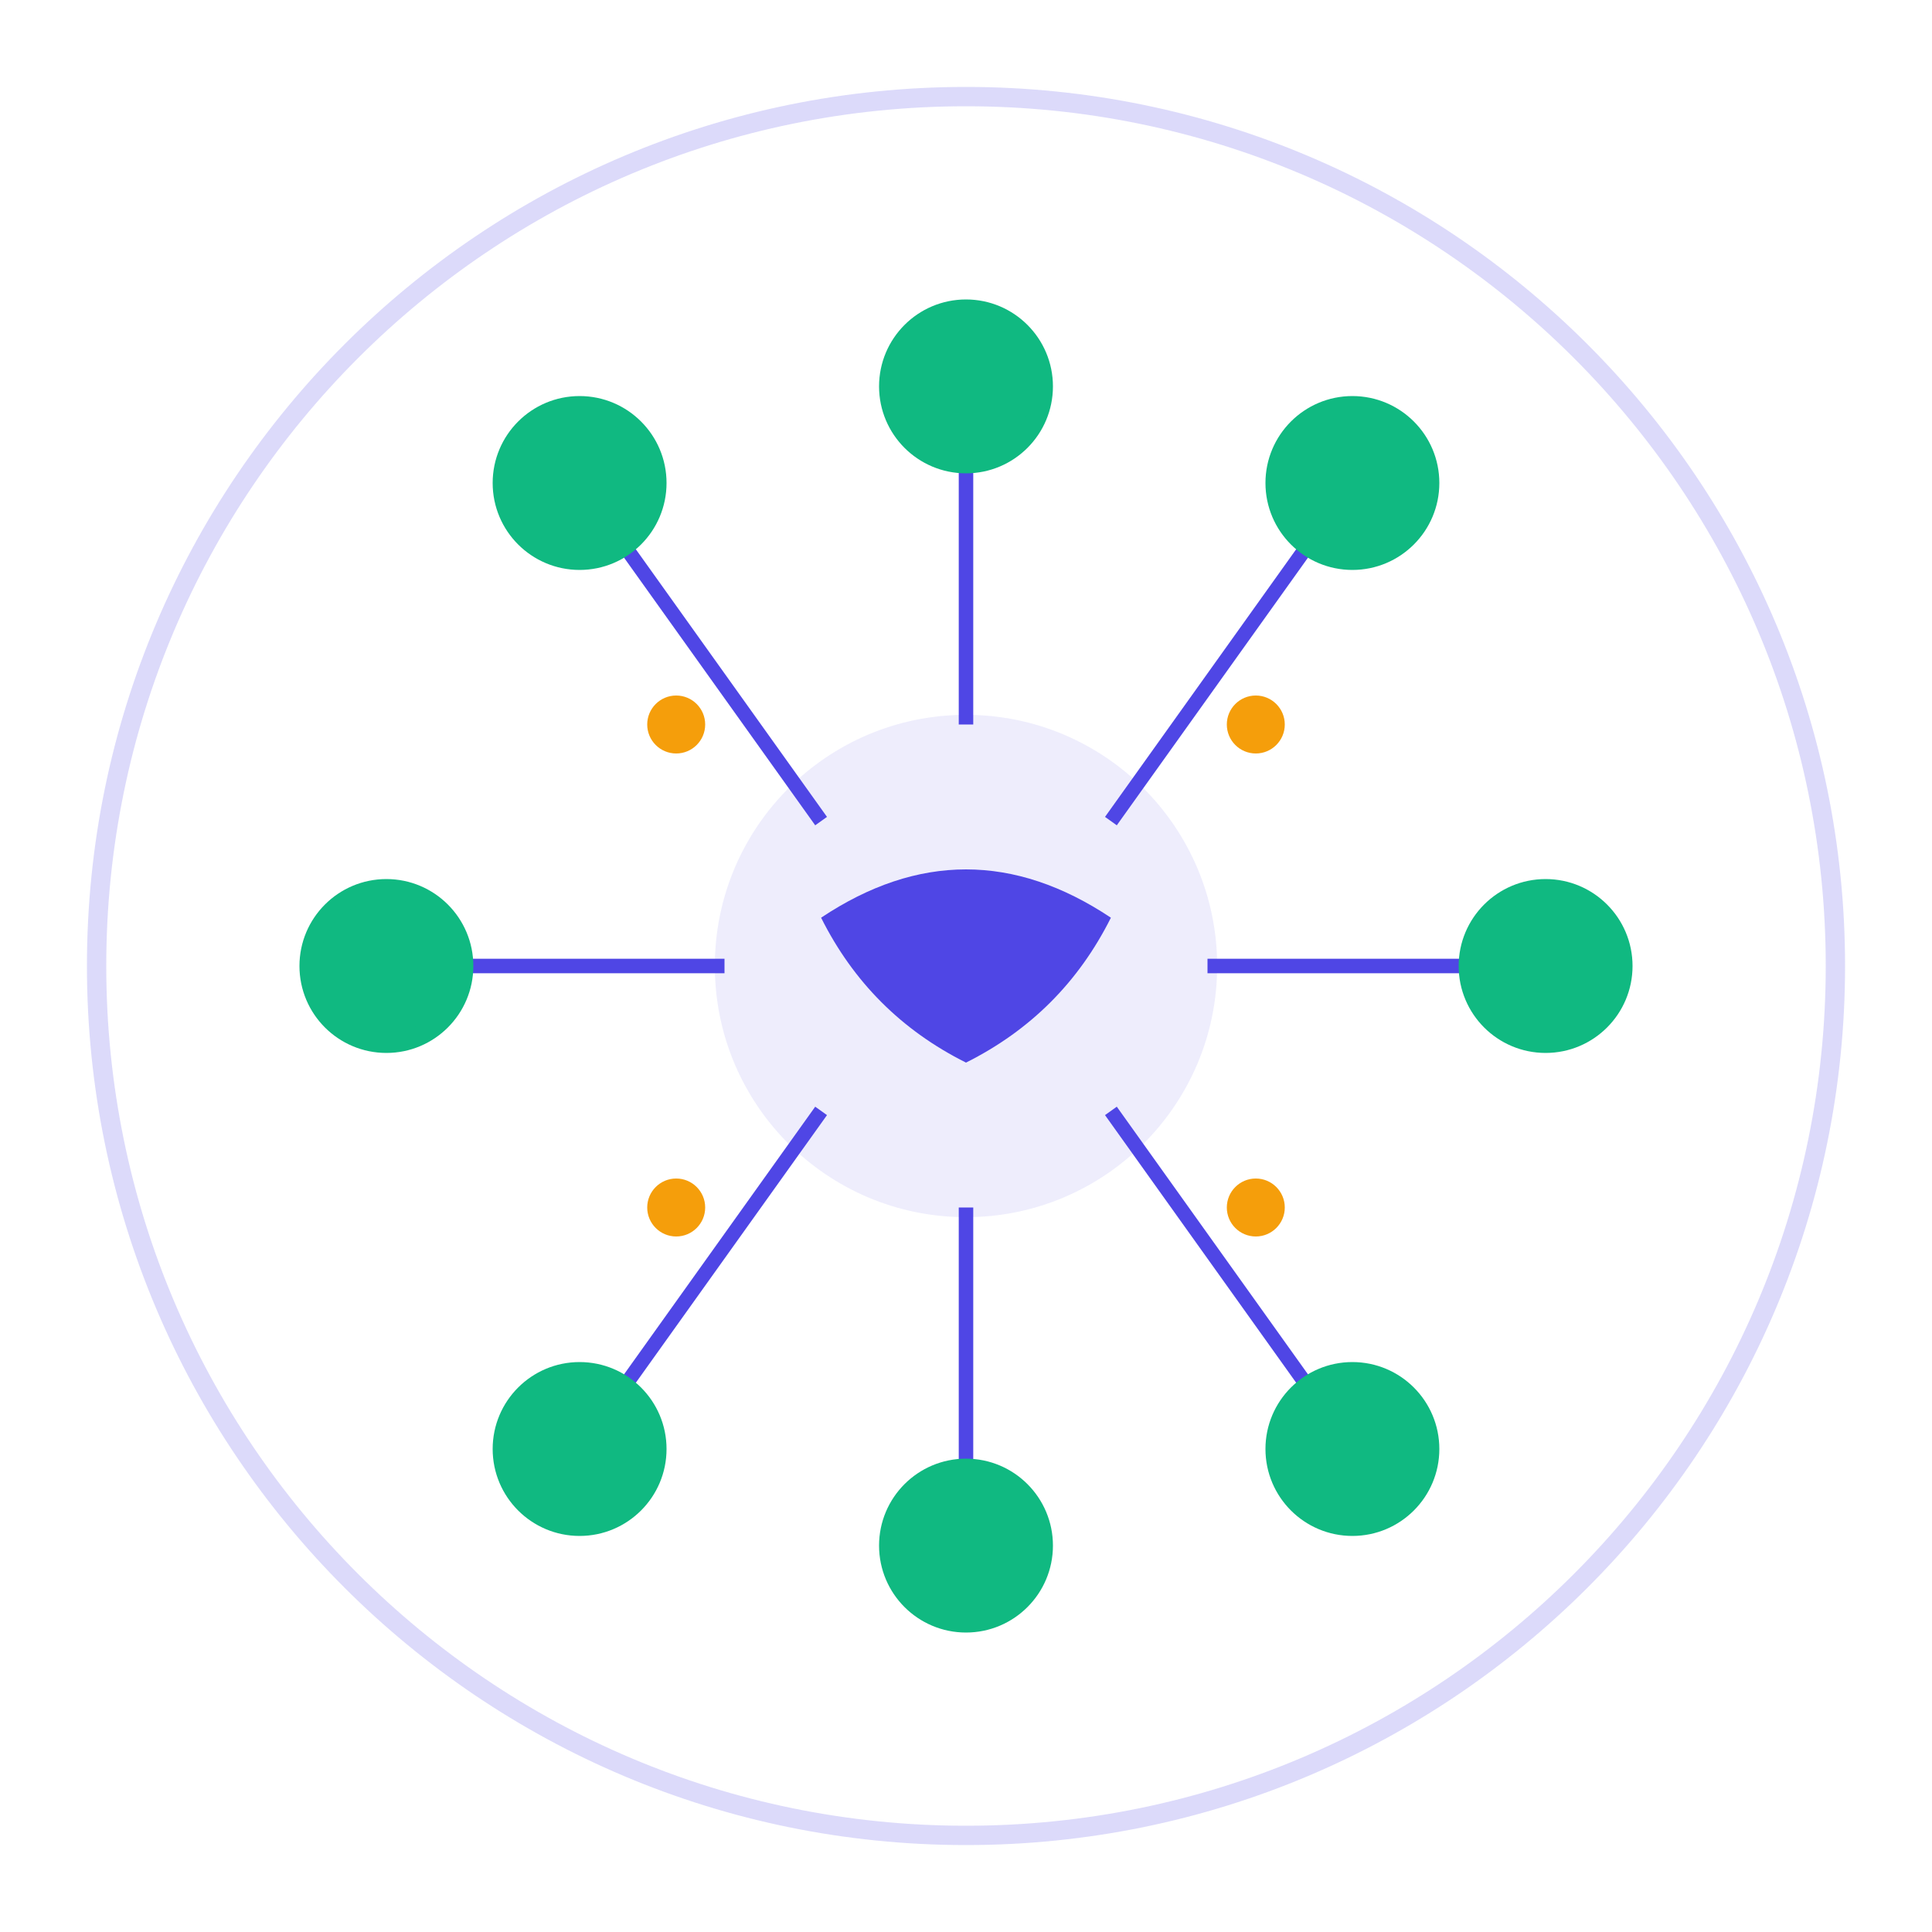
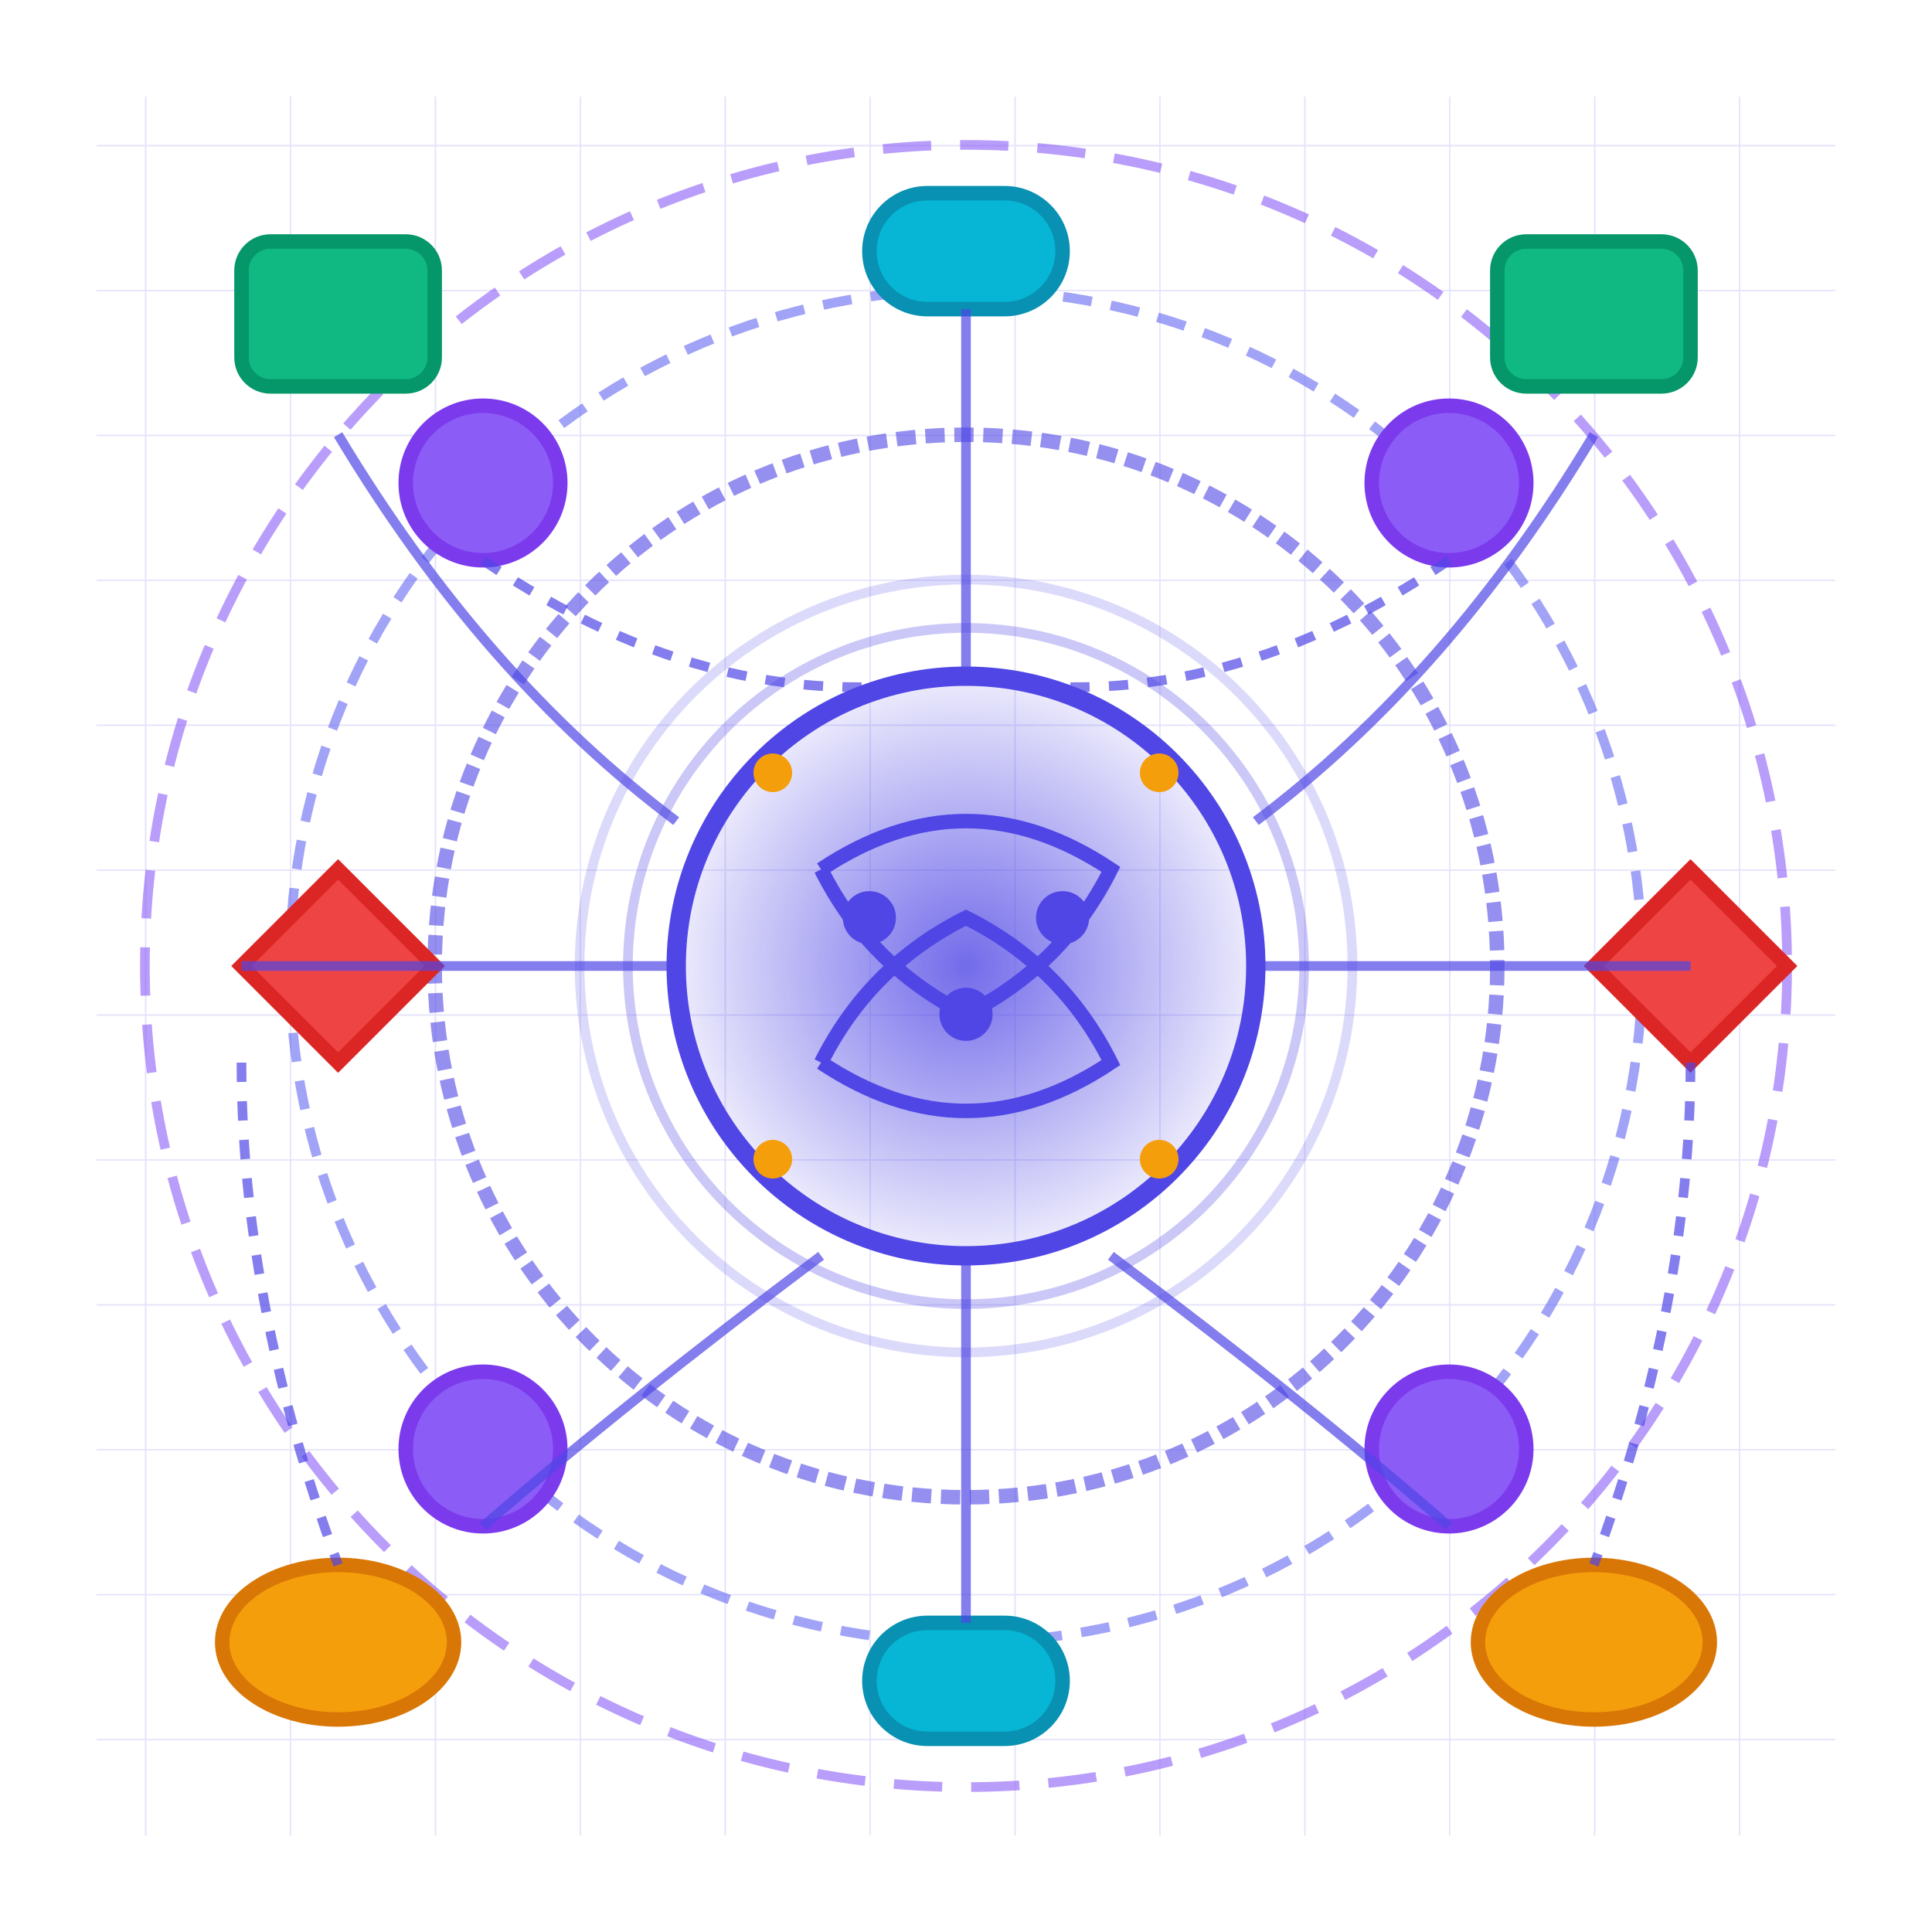
<svg xmlns="http://www.w3.org/2000/svg" width="200" height="200" viewBox="0 0 200 200">
-   <circle cx="100" cy="100" r="90" fill="none" stroke="#4F46E5" stroke-width="2" opacity="0.2" />
-   <circle cx="100" cy="100" r="25" fill="#4F46E5" opacity="0.1" stroke="#4F46E5" stroke-width="2" />
-   <path d="M85 95 Q100 85 115 95 Q110 105 100 110 Q90 105 85 95" fill="#4F46E5" />
+   <defs>
+     <pattern id="complexGrid" width="15" height="15" patternUnits="userSpaceOnUse">
+       <path d="M 15 0 L 0 0 0 15" fill="none" stroke="#4F46E5" stroke-width="0.3" opacity="0.3" />
+     </pattern>
+     <radialGradient id="aiCore" cx="50%" cy="50%" r="50%">
+       <stop offset="0%" style="stop-color:#4F46E5;stop-opacity:0.8" />
+       <stop offset="100%" style="stop-color:#4F46E5;stop-opacity:0.1" />
+     </radialGradient>
+   </defs>
+   <rect x="10" y="10" width="180" height="180" fill="url(#complexGrid)" opacity="0.5" />
+   <g opacity="0.6">
+     <circle cx="100" cy="100" r="85" fill="none" stroke="#8B5CF6" stroke-width="1" stroke-dasharray="5,3" />
+     <circle cx="100" cy="100" r="70" fill="none" stroke="#6366F1" stroke-width="1" stroke-dasharray="3,2" />
+     <circle cx="100" cy="100" r="55" fill="none" stroke="#4F46E5" stroke-width="1.5" stroke-dasharray="2,1" />
+   </g>
+   <circle cx="100" cy="100" r="30" fill="url(#aiCore)" stroke="#4F46E5" stroke-width="2" />
  <g stroke="#4F46E5" stroke-width="1.5" fill="none">
-     <line x1="100" y1="75" x2="100" y2="40" />
-     <line x1="85" y1="85" x2="60" y2="50" />
-     <line x1="115" y1="85" x2="140" y2="50" />
-     <line x1="75" y1="100" x2="40" y2="100" />
-     <line x1="125" y1="100" x2="160" y2="100" />
-     <line x1="85" y1="115" x2="60" y2="150" />
-     <line x1="100" y1="125" x2="100" y2="160" />
-     <line x1="115" y1="115" x2="140" y2="150" />
+     <path d="M85 90 Q100 80 115 90 Q110 100 100 105 Q90 100 85 90" />
+     <path d="M85 110 Q100 120 115 110 Q110 100 100 95 Q90 100 85 110" />
+     <circle cx="90" cy="95" r="2" fill="#4F46E5" />
+     <circle cx="110" cy="95" r="2" fill="#4F46E5" />
+     <circle cx="100" cy="105" r="2" fill="#4F46E5" />
  </g>
-   <g fill="#10B981" stroke="#10B981" stroke-width="2">
-     <circle cx="100" cy="40" r="8" />
-     <circle cx="60" cy="50" r="8" />
-     <circle cx="140" cy="50" r="8" />
-     <circle cx="40" cy="100" r="8" />
-     <circle cx="160" cy="100" r="8" />
-     <circle cx="60" cy="150" r="8" />
-     <circle cx="100" cy="160" r="8" />
-     <circle cx="140" cy="150" r="8" />
+   <g>
+     <rect x="25" y="25" width="20" height="15" rx="3" fill="#10B981" stroke="#059669" stroke-width="1.5" />
+     <rect x="155" y="25" width="20" height="15" rx="3" fill="#10B981" stroke="#059669" stroke-width="1.5" />
+     <ellipse cx="35" cy="170" rx="12" ry="8" fill="#F59E0B" stroke="#D97706" stroke-width="1.5" />
+     <ellipse cx="165" cy="170" rx="12" ry="8" fill="#F59E0B" stroke="#D97706" stroke-width="1.5" />
+     <polygon points="175,90 185,100 175,110 165,100" fill="#EF4444" stroke="#DC2626" stroke-width="1.5" />
+     <polygon points="35,90 45,100 35,110 25,100" fill="#EF4444" stroke="#DC2626" stroke-width="1.5" />
+     <circle cx="50" cy="50" r="8" fill="#8B5CF6" stroke="#7C3AED" stroke-width="1.5" />
+     <circle cx="150" cy="50" r="8" fill="#8B5CF6" stroke="#7C3AED" stroke-width="1.5" />
+     <circle cx="50" cy="150" r="8" fill="#8B5CF6" stroke="#7C3AED" stroke-width="1.5" />
+     <circle cx="150" cy="150" r="8" fill="#8B5CF6" stroke="#7C3AED" stroke-width="1.5" />
+     <rect x="90" y="20" width="20" height="12" rx="6" fill="#06B6D4" stroke="#0891B2" stroke-width="1.5" />
+     <rect x="90" y="168" width="20" height="12" rx="6" fill="#06B6D4" stroke="#0891B2" stroke-width="1.5" />
  </g>
-   <g fill="#F59E0B">
-     <circle cx="70" cy="75" r="3">
-       <animate attributeName="opacity" values="0.3;1;0.3" dur="2s" repeatCount="indefinite" />
+   <g stroke="#4F46E5" stroke-width="1" fill="none" opacity="0.7">
+     <path d="M70 85 Q50 70 35 45" />
+     <path d="M130 85 Q150 70 165 45" />
+     <path d="M115 130 Q135 145 150 158" />
+     <path d="M85 130 Q65 145 50 158" />
+     <path d="M70 100 Q45 100 25 100" />
+     <path d="M130 100 Q155 100 175 100" />
+     <path d="M100 70 Q100 45 100 32" />
+     <path d="M100 130 Q100 155 100 168" />
+     <path d="M50 58 Q75 75 100 70" stroke-dasharray="2,2" />
+     <path d="M150 58 Q125 75 100 70" stroke-dasharray="2,2" />
+     <path d="M175 110 Q175 135 165 162" stroke-dasharray="2,2" />
+     <path d="M25 110 Q25 135 35 162" stroke-dasharray="2,2" />
+   </g>
+   <g>
+     <circle cx="100" cy="100" r="35" fill="none" stroke="#4F46E5" stroke-width="1" opacity="0.3">
+       <animate attributeName="r" values="35;45;35" dur="3s" repeatCount="indefinite" />
+       <animate attributeName="opacity" values="0.3;0.1;0.3" dur="3s" repeatCount="indefinite" />
    </circle>
-     <circle cx="130" cy="75" r="3">
-       <animate attributeName="opacity" values="1;0.3;1" dur="2s" repeatCount="indefinite" />
+     <circle cx="100" cy="100" r="40" fill="none" stroke="#4F46E5" stroke-width="1" opacity="0.2">
+       <animate attributeName="r" values="40;50;40" dur="3s" repeatCount="indefinite" begin="1s" />
+       <animate attributeName="opacity" values="0.2;0.05;0.2" dur="3s" repeatCount="indefinite" begin="1s" />
    </circle>
-     <circle cx="70" cy="125" r="3">
-       <animate attributeName="opacity" values="0.3;1;0.3" dur="2s" repeatCount="indefinite" begin="0.5s" />
-     </circle>
-     <circle cx="130" cy="125" r="3">
-       <animate attributeName="opacity" values="1;0.3;1" dur="2s" repeatCount="indefinite" begin="0.5s" />
-     </circle>
+     <g fill="#F59E0B">
+       <circle cx="80" cy="80" r="2">
+         <animate attributeName="opacity" values="0;1;0" dur="2s" repeatCount="indefinite" />
+         <animateTransform attributeName="transform" type="translate" values="0,0; 20,-20; 0,0" dur="2s" repeatCount="indefinite" />
+       </circle>
+       <circle cx="120" cy="80" r="2">
+         <animate attributeName="opacity" values="0;1;0" dur="2s" repeatCount="indefinite" begin="0.5s" />
+         <animateTransform attributeName="transform" type="translate" values="0,0; -20,-20; 0,0" dur="2s" repeatCount="indefinite" begin="0.5s" />
+       </circle>
+       <circle cx="80" cy="120" r="2">
+         <animate attributeName="opacity" values="0;1;0" dur="2s" repeatCount="indefinite" begin="1s" />
+         <animateTransform attributeName="transform" type="translate" values="0,0; 20,20; 0,0" dur="2s" repeatCount="indefinite" begin="1s" />
+       </circle>
+       <circle cx="120" cy="120" r="2">
+         <animate attributeName="opacity" values="0;1;0" dur="2s" repeatCount="indefinite" begin="1.5s" />
+         <animateTransform attributeName="transform" type="translate" values="0,0; -20,20; 0,0" dur="2s" repeatCount="indefinite" begin="1.5s" />
+       </circle>
+     </g>
  </g>
</svg>
